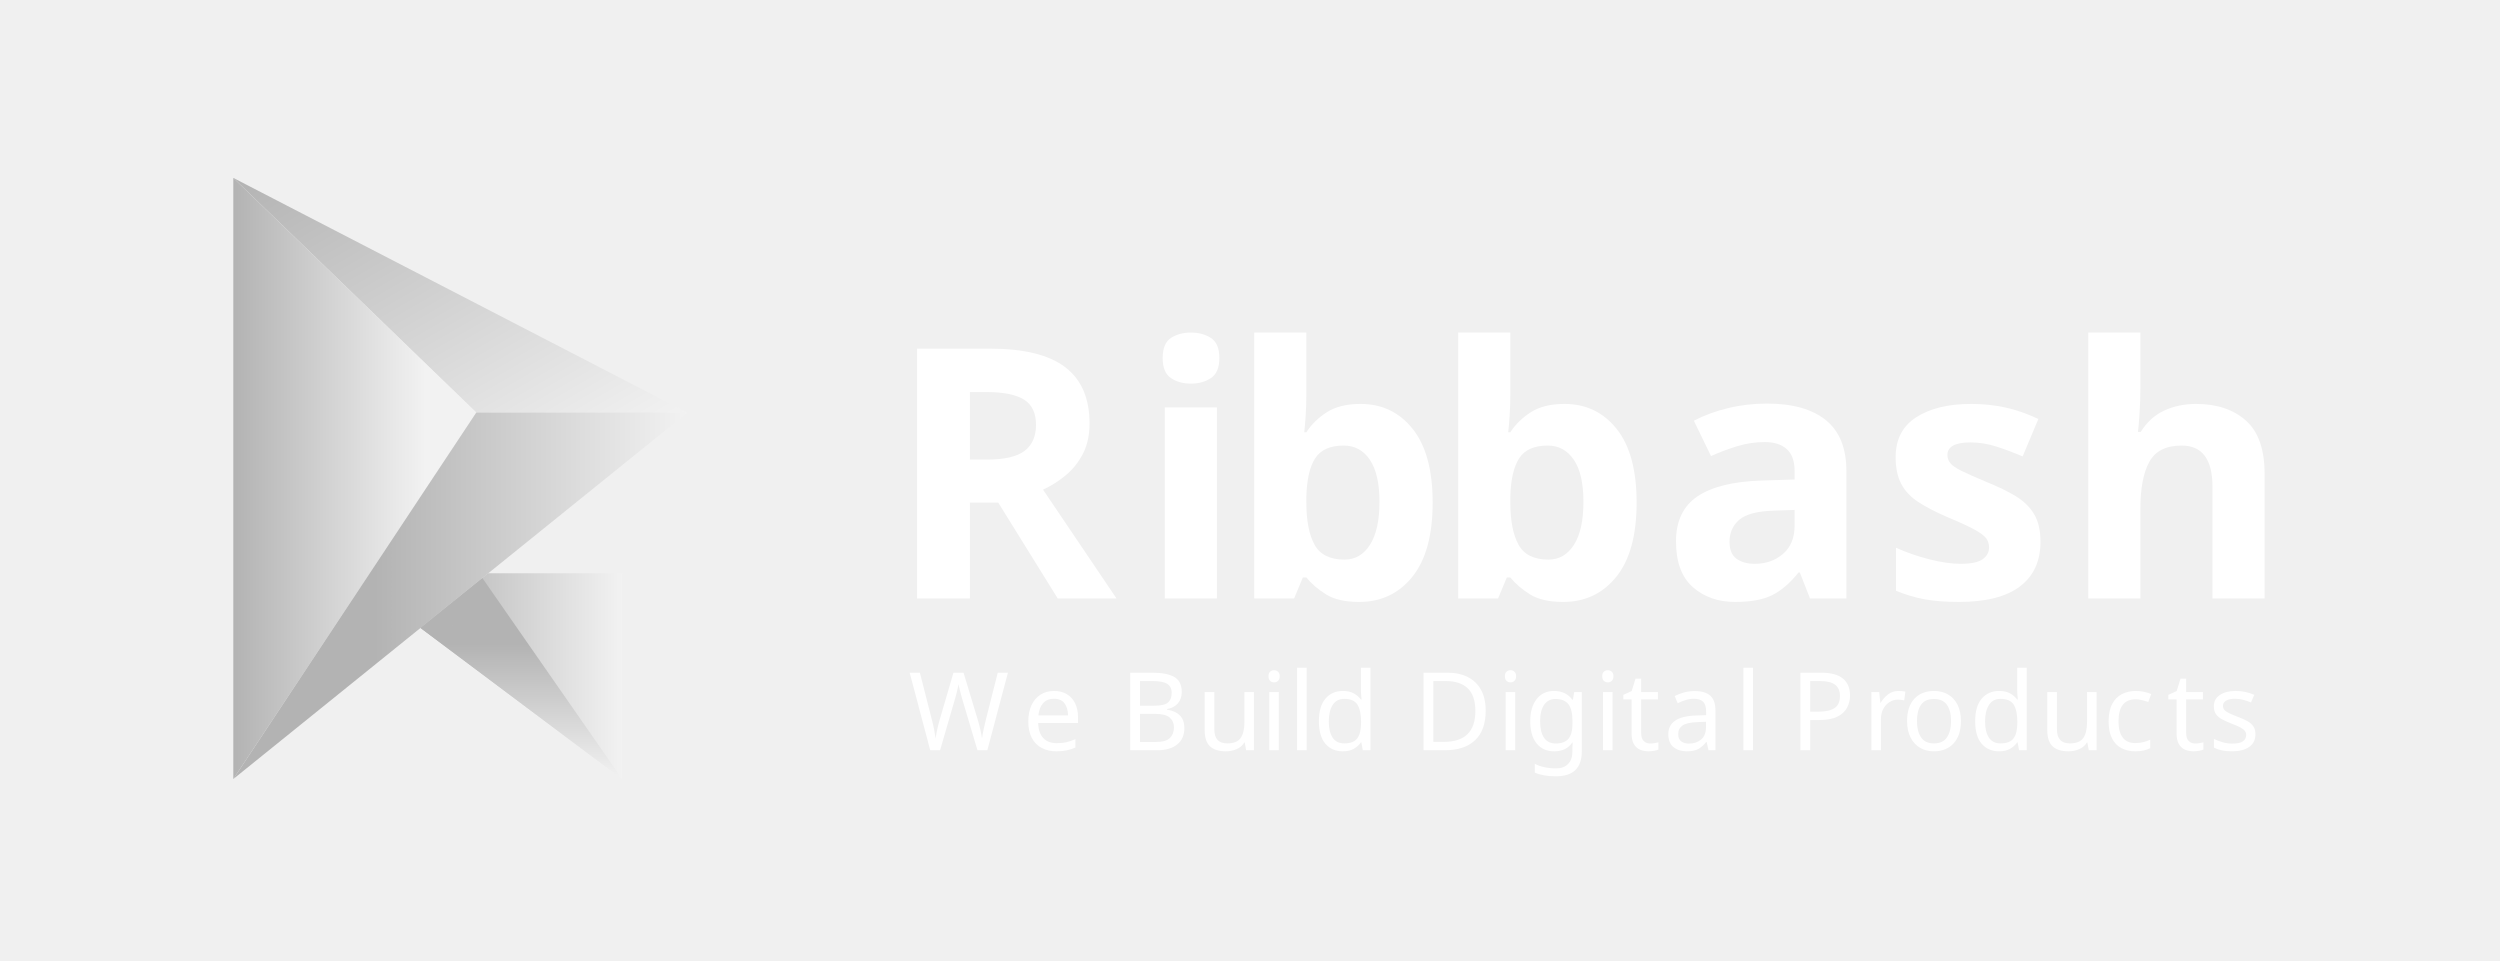
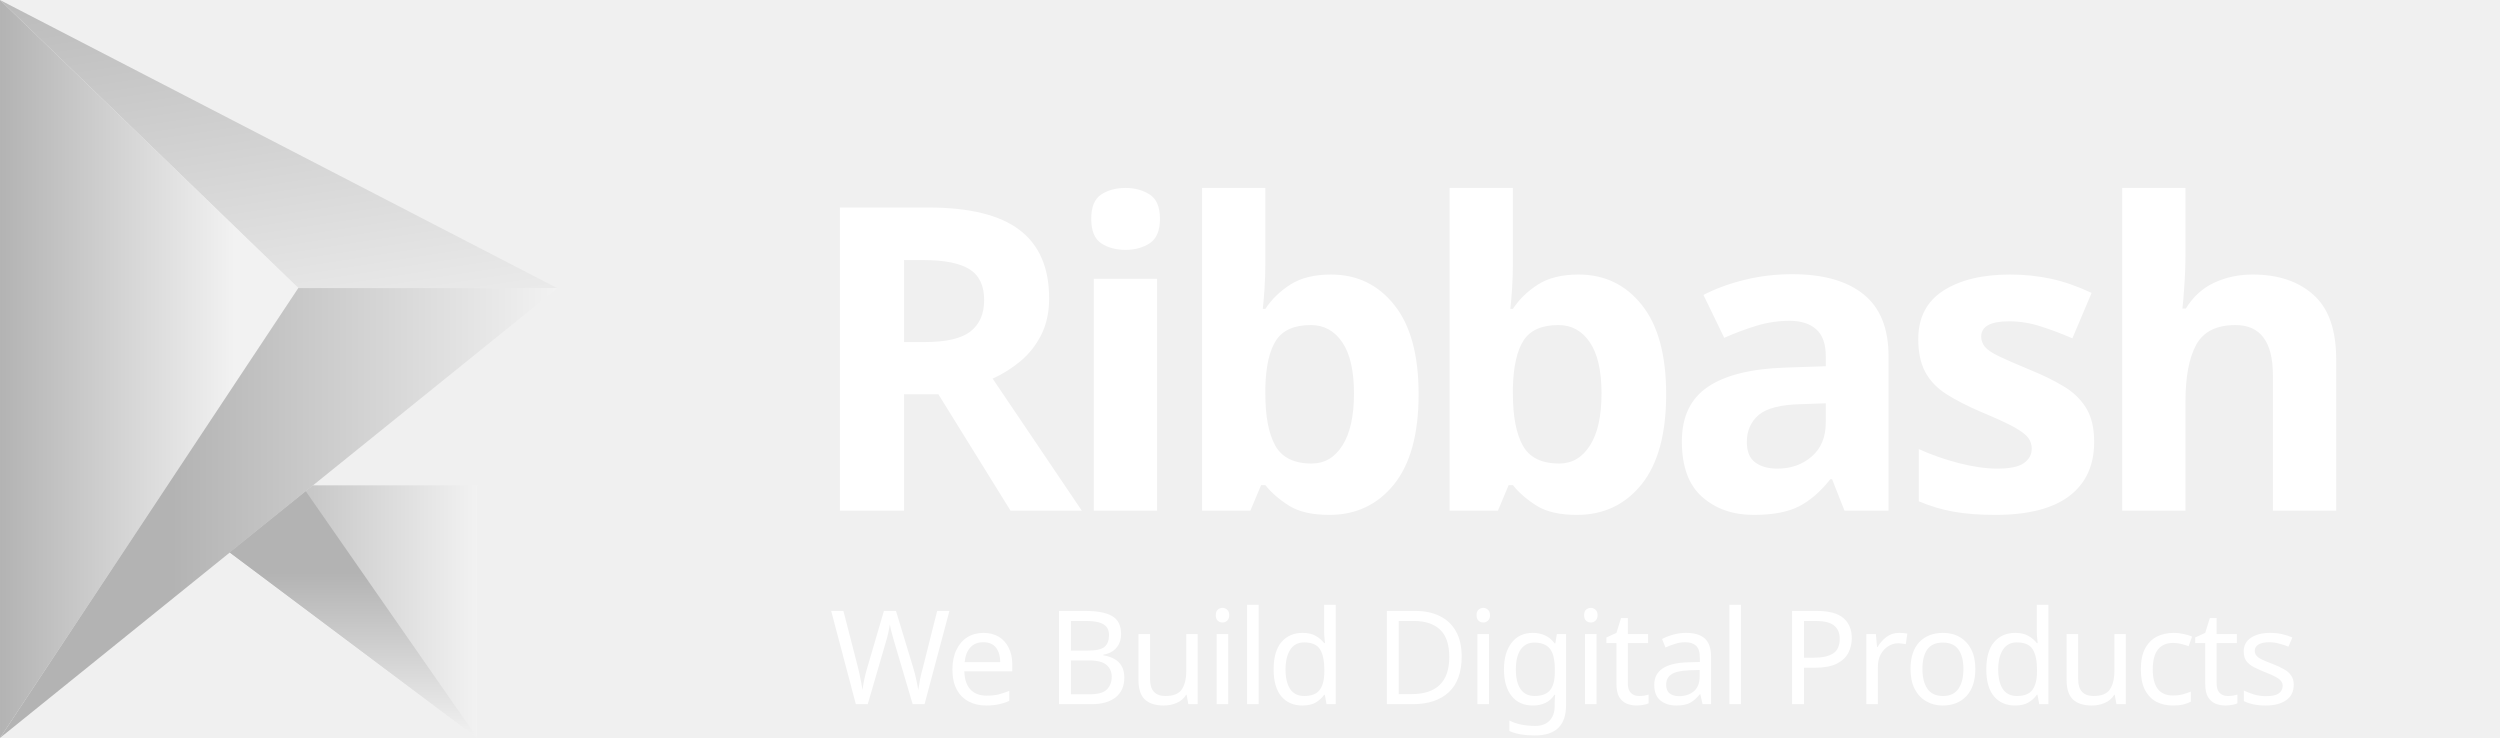
- <svg xmlns="http://www.w3.org/2000/svg" xmlns:xlink="http://www.w3.org/1999/xlink" viewBox="0 0 1800.28 691.81">
+ <svg xmlns="http://www.w3.org/2000/svg" xmlns:xlink="http://www.w3.org/1999/xlink" width="229.632" height="67.783" viewBox="0 0 229.632 67.783">
  <defs>
-     <style>.cls-1{font-size:251.94px;font-family:Objectivity-Bold, Objectivity;font-weight:700;letter-spacing:-0.05em;}.cls-1,.cls-7{fill:#fff;}.cls-2{letter-spacing:-0.05em;}.cls-3{letter-spacing:-0.05em;}.cls-4{letter-spacing:-0.05em;}.cls-5{letter-spacing:-0.05em;}.cls-6{letter-spacing:-0.05em;}.cls-7{font-size:78.18px;font-family:Objectivity-Medium, Objectivity;font-weight:500;letter-spacing:-0.08em;}.cls-8{letter-spacing:-0.02em;}.cls-9{letter-spacing:-0.03em;}.cls-10{letter-spacing:-0.03em;}.cls-11{letter-spacing:-0.02em;}.cls-12{letter-spacing:-0.02em;}.cls-13{letter-spacing:-0.02em;}.cls-14{letter-spacing:-0.03em;}.cls-15{letter-spacing:-0.03em;}.cls-16{letter-spacing:-0.02em;}.cls-17{letter-spacing:-0.03em;}.cls-18{letter-spacing:-0.02em;}.cls-19{letter-spacing:-0.02em;}.cls-20{letter-spacing:-0.03em;}.cls-21{letter-spacing:-0.05em;}.cls-22{letter-spacing:-0.02em;}.cls-23{letter-spacing:-0.02em;}.cls-24{letter-spacing:-0.03em;}.cls-25{letter-spacing:-0.02em;}.cls-26{fill:url(#linear-gradient);}.cls-27{fill:url(#linear-gradient-2);}.cls-28{fill:url(#linear-gradient-3);}.cls-29{fill:url(#linear-gradient-5);}.cls-30{fill:url(#linear-gradient-6);}.cls-31{fill:url(#linear-gradient-7);}.cls-32{fill:url(#linear-gradient-8);}.cls-33{fill:url(#linear-gradient-9);}</style>
-     <linearGradient id="linear-gradient" x1="303.28" y1="450.47" x2="304.25" y2="450.47" gradientUnits="userSpaceOnUse">
+     <linearGradient id="a" y1="0.5" x2="1" y2="0.5" gradientUnits="objectBoundingBox">
      <stop offset="0" stop-color="#b3b3b3" />
      <stop offset="1" stop-color="#f2f2f2" />
    </linearGradient>
-     <linearGradient id="linear-gradient-2" x1="302.65" y1="486.9" x2="448.02" y2="486.9" xlink:href="#linear-gradient" />
-     <linearGradient id="linear-gradient-3" x1="300.16" y1="450.56" x2="301.04" y2="450.56" xlink:href="#linear-gradient" />
-     <linearGradient id="linear-gradient-5" x1="375.34" y1="416.13" x2="375.34" y2="560.98" gradientUnits="userSpaceOnUse">
-       <stop offset="0.33" stop-color="#b3b3b3" />
+     <linearGradient id="b" x1="0" y1="0.5" x2="1" y2="0.5" xlink:href="#a" />
+     <linearGradient id="c" x1="0" y1="0.5" x2="1" y2="0.5" xlink:href="#a" />
+     <linearGradient id="e" x1="0.5" x2="0.5" y2="1" gradientUnits="objectBoundingBox">
+       <stop offset="0.333" stop-color="#b3b3b3" />
      <stop offset="1" stop-color="#f2f2f2" />
    </linearGradient>
-     <linearGradient id="linear-gradient-6" x1="253.97" y1="78.48" x2="408.84" y2="346.71" xlink:href="#linear-gradient" />
-     <linearGradient id="linear-gradient-7" x1="168" y1="344.55" x2="342.99" y2="344.55" gradientUnits="userSpaceOnUse">
+     <linearGradient id="f" x1="0.263" y1="-0.294" x2="0.737" y2="1.294" xlink:href="#a" />
+     <linearGradient id="g" y1="0.5" x2="1" y2="0.5" gradientUnits="objectBoundingBox">
      <stop offset="0" stop-color="#b3b3b3" />
-       <stop offset="0.79" stop-color="#f2f2f2" />
+       <stop offset="0.788" stop-color="#f2f2f2" />
    </linearGradient>
-     <linearGradient id="linear-gradient-8" x1="168.01" y1="429.03" x2="495.02" y2="429.03" gradientUnits="userSpaceOnUse">
-       <stop offset="0.31" stop-color="#b3b3b3" />
+     <linearGradient id="h" y1="0.5" x2="1" y2="0.5" gradientUnits="objectBoundingBox">
+       <stop offset="0.308" stop-color="#b3b3b3" />
      <stop offset="1" stop-color="#f2f2f2" />
    </linearGradient>
-     <linearGradient id="linear-gradient-9" x1="325.01" y1="450.56" x2="325.87" y2="450.56" xlink:href="#linear-gradient" />
  </defs>
-   <g id="Layer_1" data-name="Layer 1">
-     <text class="cls-1" transform="translate(637.72 430.95)">R<tspan class="cls-2" x="181.4" y="0">i</tspan>
-       <tspan class="cls-3" x="245.81" y="0">bb</tspan>
-       <tspan class="cls-4" x="558.61" y="0">a</tspan>
-       <tspan class="cls-5" x="716.01" y="0">s</tspan>
-       <tspan class="cls-6" x="846.42" y="0">h</tspan>
+   <g transform="translate(15038 13668)">
+     <text transform="translate(-14964.368 -13621.096)" fill="#fff" font-size="39" font-family="Objectivity-Bold, Objectivity" font-weight="700" letter-spacing="-0.05em">
+       <tspan x="0" y="0">Ribbash</tspan>
    </text>
-     <text class="cls-7" transform="translate(654.14 540.25)">W<tspan class="cls-8" x="82.05" y="0">e</tspan>
-       <tspan class="cls-9" x="130.09" y="0"> </tspan>
-       <tspan class="cls-10" x="152.14" y="0">B</tspan>
-       <tspan class="cls-11" x="207.18" y="0">u</tspan>
-       <tspan class="cls-12" x="253.23" y="0">i</tspan>
-       <tspan class="cls-13" x="273.27" y="0">l</tspan>
-       <tspan class="cls-14" x="291.32" y="0">d</tspan>
-       <tspan class="cls-9" x="341.36" y="0"> </tspan>
-       <tspan class="cls-15" x="363.41" y="0">D</tspan>
-       <tspan class="cls-16" x="423.46" y="0">i</tspan>
-       <tspan class="cls-17" x="443.5" y="0">g</tspan>
-       <tspan class="cls-12" x="493.55" y="0">i</tspan>
-       <tspan class="cls-18" x="513.59" y="0">t</tspan>
-       <tspan class="cls-19" x="543.64" y="0">a</tspan>
-       <tspan class="cls-13" x="594.68" y="0">l</tspan>
-       <tspan class="cls-9" x="612.73" y="0"> </tspan>
-       <tspan class="cls-20" x="634.78" y="0">P</tspan>
-       <tspan class="cls-21" x="686.82" y="0">r</tspan>
-       <tspan class="cls-22" x="714.87" y="0">o</tspan>
-       <tspan class="cls-14" x="763.91" y="0">d</tspan>
-       <tspan class="cls-23" x="813.96" y="0">u</tspan>
-       <tspan class="cls-24" x="860" y="0">c</tspan>
-       <tspan class="cls-25" x="906.05" y="0">t</tspan>
-       <tspan class="cls-13" x="936.09" y="0">s</tspan>
+     <text transform="translate(-14961.795 -13603.321)" fill="#fff" font-size="12" font-family="Objectivity-Medium, Objectivity" font-weight="500" letter-spacing="-0.025em">
+       <tspan x="0" y="0">We Build Digital Products</tspan>
    </text>
-     <polygon class="cls-26" points="303.31 450.13 304.25 450.81 303.28 450.14 303.31 450.13" />
-     <polygon class="cls-27" points="448.02 412.81 448.02 560.99 302.65 452.08 304.25 450.81 304.28 450.81 350.7 413.38 351.39 412.81 448.02 412.81" />
-     <polygon class="cls-28" points="300.19 450.21 301.04 450.9 300.15 450.24 300.19 450.21" />
-     <polygon class="cls-26" points="303.31 450.13 304.25 450.81 303.28 450.14 303.31 450.13" />
-     <polygon class="cls-29" points="302.65 452.08 304.25 450.81 304.28 450.81 347.28 416.13 448.02 560.99 302.65 452.08" />
-     <polygon class="cls-30" points="342.99 297.08 168 128.11 494.81 297.08 494.7 297.08 342.99 297.08 342.99 297.08" />
-     <polygon class="cls-31" points="168 560.99 168 128.11 342.99 297.08 168 560.99" />
-     <polygon class="cls-32" points="168 560.99 495.02 297.07 342.99 297.07 168 560.99" />
-     <polygon class="cls-33" points="325.87 450.9 325.01 450.24 325.05 450.21 325.87 450.9" />
+     <g transform="translate(-15038 -13668)">
+       <g transform="translate(0 0)">
+         <g transform="translate(20.694 44.581)">
+           <path d="M1513.434,1219.975l.147.106-.152-.1Z" transform="translate(-1512.94 -1214.132)" fill="url(#a)" />
+           <path d="M1535.694,1190.284v23.2l-22.762-17.052.25-.2h.005l7.268-5.861.108-.089Z" transform="translate(-1512.541 -1190.284)" fill="url(#b)" />
+           <g transform="translate(0 5.856)">
+             <path d="M1510.949,1220.044l.134.107-.139-.1Z" transform="translate(-1510.944 -1220.044)" fill="url(#c)" />
+           </g>
+           <g transform="translate(0.489 5.843)">
+             <path d="M1513.434,1219.975l.147.106-.152-.1Z" transform="translate(-1513.429 -1219.975)" fill="url(#a)" />
+           </g>
+           <g transform="translate(0.391 0.519)">
+             <path d="M1512.933,1198.552l.25-.2h.005l6.733-5.43,15.774,22.683Z" transform="translate(-1512.933 -1192.921)" fill="url(#e)" />
+           </g>
+         </g>
+         <g transform="translate(0)">
+           <path d="M1433.188,990.2l-27.4-26.458,51.173,26.458h-23.773Z" transform="translate(-1405.787 -963.74)" fill="url(#f)" />
+         </g>
+         <g transform="translate(0)">
+           <path d="M1405.788,1031.523V963.74l27.4,26.458Z" transform="translate(-1405.787 -963.74)" fill="url(#g)" />
+         </g>
+         <path d="M1405.787,1308.187" transform="translate(-1405.787 -1240.404)" fill="#fff" />
+         <g transform="translate(0 26.457)">
+           <path d="M1405.789,1139.512,1457,1098.187H1433.19Z" transform="translate(-1405.789 -1098.187)" fill="url(#h)" />
+         </g>
+         <g transform="translate(24.586 50.437)">
+           <path d="M1530.859,1220.151l-.134-.1,0,0Z" transform="translate(-1530.725 -1220.044)" fill="url(#c)" />
+         </g>
+       </g>
+     </g>
  </g>
</svg>
